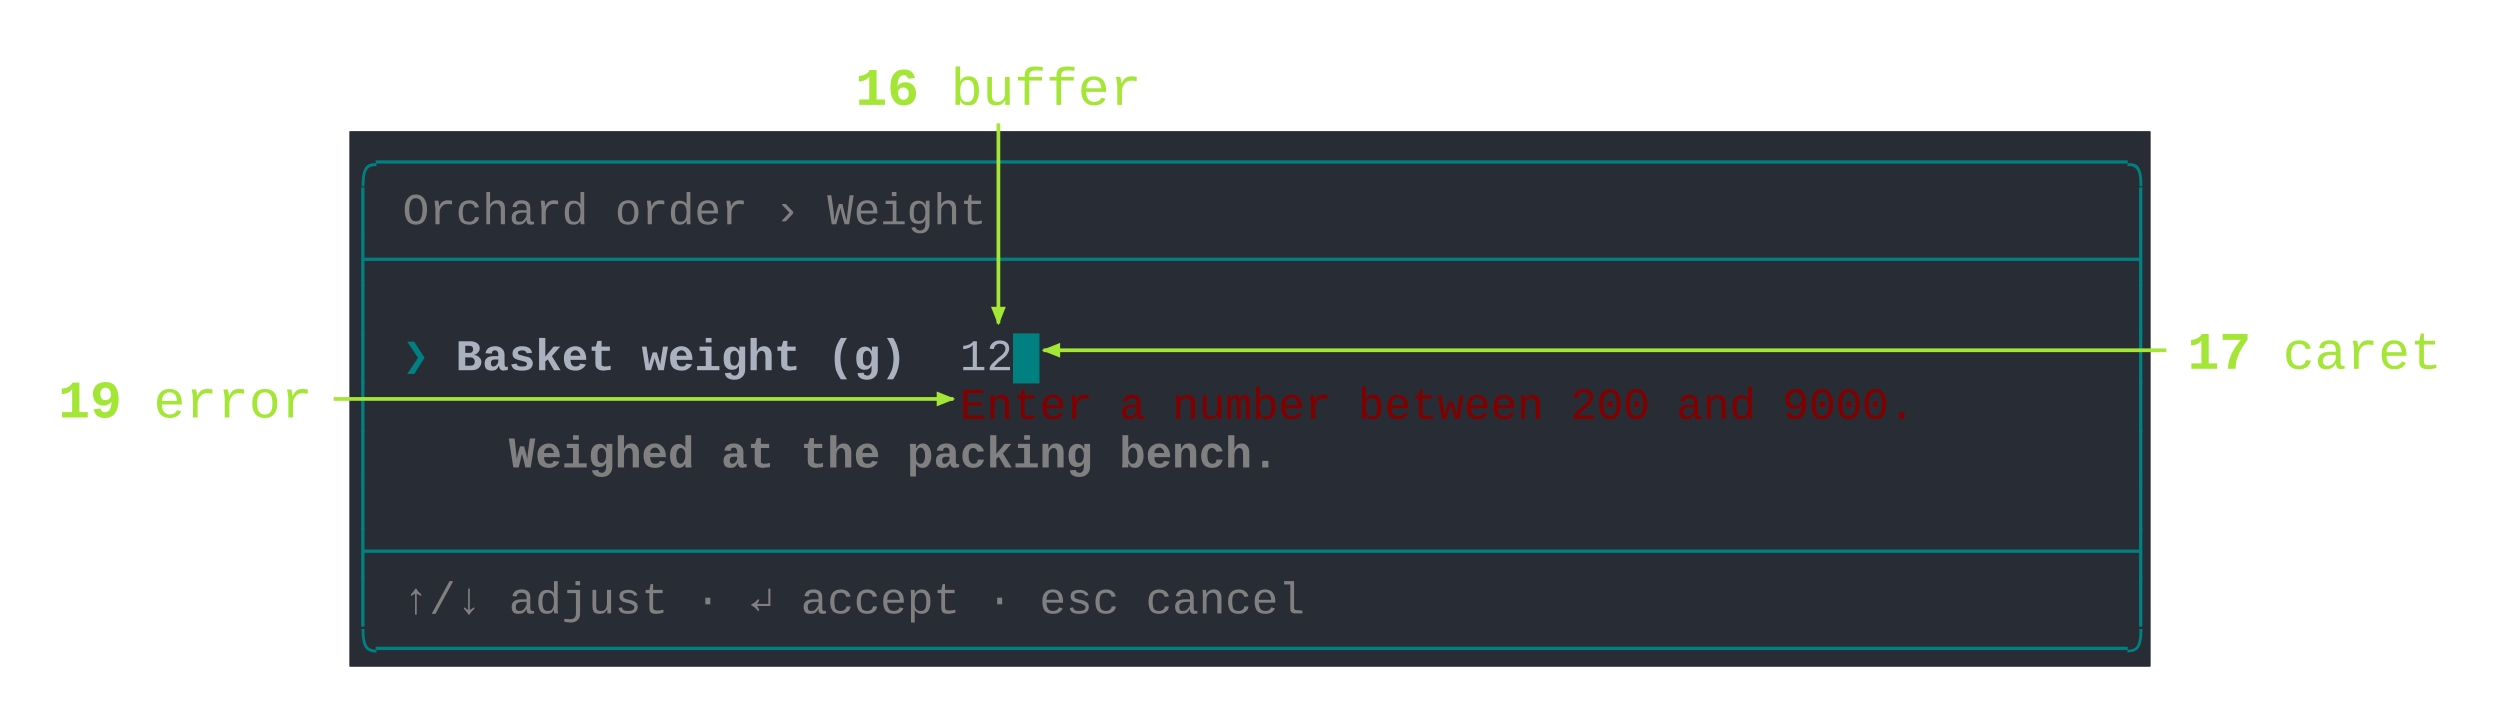
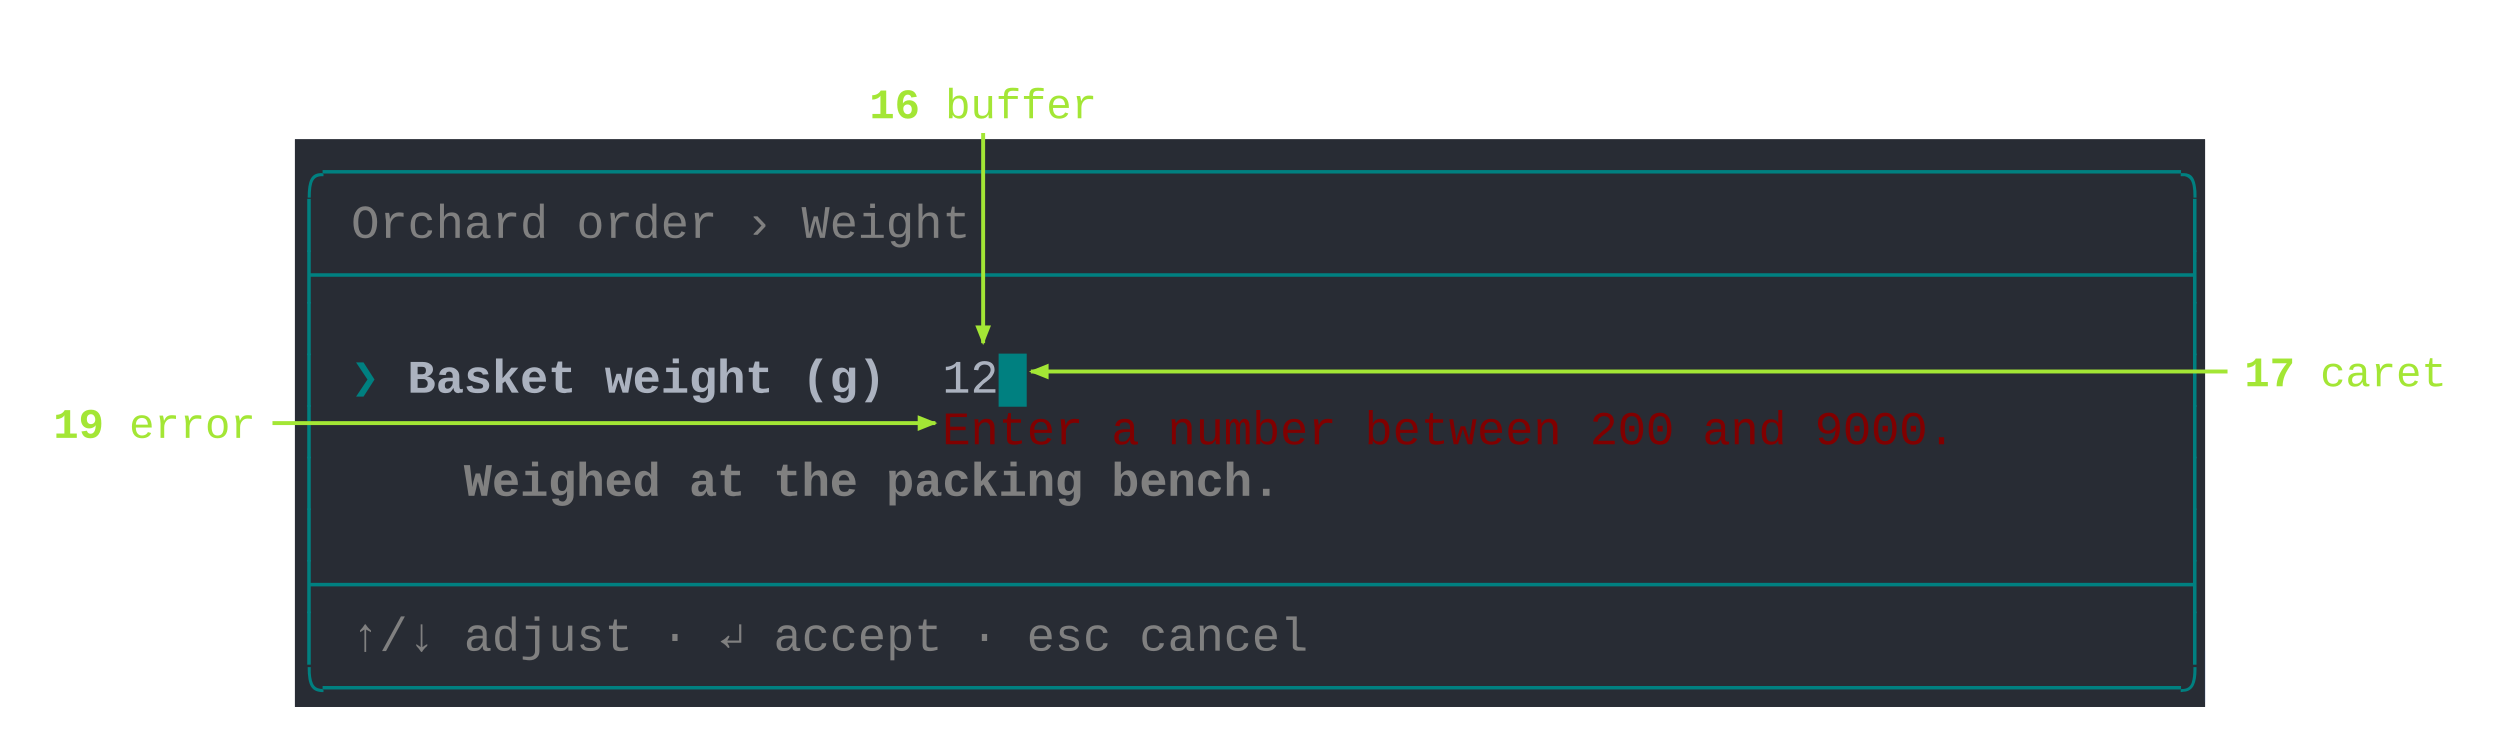
- <svg xmlns="http://www.w3.org/2000/svg" xmlns:xlink="http://www.w3.org/1999/xlink" width="944.00" height="271.67">
+ <svg xmlns="http://www.w3.org/2000/svg" xmlns:xlink="http://www.w3.org/1999/xlink" width="890.00" height="266.67">
  <defs>
    <marker id="anatomy-arrow" viewBox="0 0 10 10" refX="9" refY="5" markerWidth="5" markerHeight="5" orient="auto-start-reverse">
      <path d="M 0 1 L 10 5 L 0 9 z" fill="rgb(163,230,53)" />
    </marker>
  </defs>
-   <g transform="translate(132.00,49.60)">
+   <g transform="translate(105.00,49.60)">
    <svg width="680" height="202.07">
      <rect width="680" height="202.07" rx="0" ry="0" class="a" />
      <svg height="202.07" viewBox="0 0 68 20.207" width="680">
        <style>.a{fill:rgb(40,44,52)}.b{font-family:Consolas,"Courier New",Courier,"Liberation Mono",monospace}.c{fill:rgb(0,128,128);white-space:pre}.d{fill:transparent}.e{fill:rgb(82,139,255)}.f{fill:rgb(128,128,128);white-space:pre}.g{fill:rgb(0,128,128);font-weight:bold;white-space:pre}.h{fill:rgb(171,178,191);font-weight:bold;white-space:pre}.i{fill:rgb(171,178,191);white-space:pre}.j{fill:rgb(128,0,0);white-space:pre}.k{fill:rgb(128,128,128);font-weight:bold;white-space:pre}</style>
        <g font-family="Consolas, &quot;Courier New&quot;, Courier, &quot;Liberation Mono&quot;, monospace" font-size="1.67" class="b">
          <defs>
            <symbol id="1">
              <text x="0" y="1.67" class="c" textLength="68.136" lengthAdjust="spacingAndGlyphs">├──────────────────────────────────────────────────────────────────┤</text>
            </symbol>
            <symbol id="2">
              <text x="0" y="1.67" class="c" textLength="1.002" lengthAdjust="spacingAndGlyphs">│</text>
              <text x="67.134" y="1.67" class="c" textLength="1.002" lengthAdjust="spacingAndGlyphs">│</text>
            </symbol>
            <symbol id="a">
              <rect height="11" width="68" x="0" y="0" class="d" />
            </symbol>
            <symbol id="b">
              <rect height="1.837" width="1.102" class="e" />
            </symbol>
          </defs>
          <rect height="20.207" width="68" class="a" />
          <svg x="0" y="0" width="68">
            <svg x="0">
              <use xlink:href="#a" />
              <use xlink:href="#b" x="67.996" y="18.195" />
              <text x="0" y="1.67" class="c" textLength="68.136" lengthAdjust="spacingAndGlyphs">╭──────────────────────────────────────────────────────────────────╮</text>
              <text x="0" y="3.507" class="c" textLength="1.002" lengthAdjust="spacingAndGlyphs">│</text>
              <text x="2.004" y="3.507" class="f" textLength="7.014" lengthAdjust="spacingAndGlyphs">Orchard</text>
              <text x="10.02" y="3.507" class="f" textLength="5.01" lengthAdjust="spacingAndGlyphs">order</text>
              <text x="16.032" y="3.507" class="f" textLength="1.002" lengthAdjust="spacingAndGlyphs">›</text>
              <text x="18.036" y="3.507" class="f" textLength="6.012" lengthAdjust="spacingAndGlyphs">Weight</text>
              <text x="67.134" y="3.507" class="c" textLength="1.002" lengthAdjust="spacingAndGlyphs">│</text>
              <use xlink:href="#1" y="3.674" />
              <use xlink:href="#2" y="5.511" />
              <text x="0" y="9.018" class="c" textLength="1.002" lengthAdjust="spacingAndGlyphs">│</text>
              <text x="2.004" y="9.018" class="g" textLength="1.002" lengthAdjust="spacingAndGlyphs">❯</text>
              <text x="4.008" y="9.018" class="h" textLength="6.012" lengthAdjust="spacingAndGlyphs">Basket</text>
              <text x="11.022" y="9.018" class="h" textLength="6.012" lengthAdjust="spacingAndGlyphs">weight</text>
              <text x="18.036" y="9.018" class="h" textLength="3.006" lengthAdjust="spacingAndGlyphs">(g)</text>
              <text x="23.046" y="9.018" class="i" textLength="2.004" lengthAdjust="spacingAndGlyphs">12</text>
              <text x="25.05" y="9.018" class="g" textLength="1.002" lengthAdjust="spacingAndGlyphs">█</text>
              <text x="67.134" y="9.018" class="c" textLength="1.002" lengthAdjust="spacingAndGlyphs">│</text>
              <text x="0" y="10.855" class="c" textLength="1.002" lengthAdjust="spacingAndGlyphs">│</text>
              <text x="23.046" y="10.855" class="j" textLength="5.01" lengthAdjust="spacingAndGlyphs">Enter</text>
              <text x="29.058" y="10.855" class="j" textLength="1.002" lengthAdjust="spacingAndGlyphs">a</text>
              <text x="31.062" y="10.855" class="j" textLength="6.012" lengthAdjust="spacingAndGlyphs">number</text>
              <text x="38.076" y="10.855" class="j" textLength="7.014" lengthAdjust="spacingAndGlyphs">between</text>
              <text x="46.092" y="10.855" class="j" textLength="3.006" lengthAdjust="spacingAndGlyphs">200</text>
              <text x="50.1" y="10.855" class="j" textLength="3.006" lengthAdjust="spacingAndGlyphs">and</text>
              <text x="54.108" y="10.855" class="j" textLength="5.01" lengthAdjust="spacingAndGlyphs">9000.</text>
              <text x="67.134" y="10.855" class="c" textLength="1.002" lengthAdjust="spacingAndGlyphs">│</text>
              <text x="0" y="12.692" class="c" textLength="1.002" lengthAdjust="spacingAndGlyphs">│</text>
              <text x="6.012" y="12.692" class="k" textLength="7.014" lengthAdjust="spacingAndGlyphs">Weighed</text>
              <text x="14.028" y="12.692" class="k" textLength="2.004" lengthAdjust="spacingAndGlyphs">at</text>
              <text x="17.034" y="12.692" class="k" textLength="3.006" lengthAdjust="spacingAndGlyphs">the</text>
              <text x="21.042" y="12.692" class="k" textLength="7.014" lengthAdjust="spacingAndGlyphs">packing</text>
              <text x="29.058" y="12.692" class="k" textLength="6.012" lengthAdjust="spacingAndGlyphs">bench.</text>
              <text x="67.134" y="12.692" class="c" textLength="1.002" lengthAdjust="spacingAndGlyphs">│</text>
              <use xlink:href="#2" y="12.859" />
              <use xlink:href="#1" y="14.696" />
              <text x="0" y="18.203" class="c" textLength="1.002" lengthAdjust="spacingAndGlyphs">│</text>
              <text x="2.004" y="18.203" class="f" textLength="3.006" lengthAdjust="spacingAndGlyphs">↑/↓</text>
              <text x="6.012" y="18.203" class="f" textLength="6.012" lengthAdjust="spacingAndGlyphs">adjust</text>
              <text x="13.026" y="18.203" class="f" textLength="1.002" lengthAdjust="spacingAndGlyphs">·</text>
              <text x="15.03" y="18.203" class="f" textLength="1.002" lengthAdjust="spacingAndGlyphs">↵</text>
              <text x="17.034" y="18.203" class="f" textLength="6.012" lengthAdjust="spacingAndGlyphs">accept</text>
              <text x="24.048" y="18.203" class="f" textLength="1.002" lengthAdjust="spacingAndGlyphs">·</text>
              <text x="26.052" y="18.203" class="f" textLength="3.006" lengthAdjust="spacingAndGlyphs">esc</text>
              <text x="30.06" y="18.203" class="f" textLength="6.012" lengthAdjust="spacingAndGlyphs">cancel</text>
              <text x="67.134" y="18.203" class="c" textLength="1.002" lengthAdjust="spacingAndGlyphs">│</text>
              <text x="0" y="20.04" class="c" textLength="68.136" lengthAdjust="spacingAndGlyphs">╰──────────────────────────────────────────────────────────────────╯</text>
            </svg>
          </svg>
        </g>
      </svg>
    </svg>
  </g>
  <g>
-     <path d="M 377.00 46.60 L 377.00 122.16" fill="none" stroke="rgb(163,230,53)" stroke-width="1.4" marker-end="url(#anatomy-arrow)" />
-     <text x="377.00" y="39.60" text-anchor="middle" fill="rgb(163,230,53)" font-family="Consolas, &quot;Courier New&quot;, Courier, monospace" font-size="20.0">
+     <path d="M 350.00 47.35 L 350.00 122.16" fill="none" stroke="rgb(163,230,53)" stroke-width="1.4" marker-end="url(#anatomy-arrow)" />
+     <text x="350.00" y="42.10" text-anchor="middle" fill="rgb(163,230,53)" font-family="Consolas, &quot;Courier New&quot;, Courier, monospace" font-size="15.0">
      <tspan font-weight="bold">16</tspan>  buffer</text>
-     <path d="M 818.00 132.26 L 818.00 132.26 L 394.00 132.26" fill="none" stroke="rgb(163,230,53)" stroke-width="1.4" stroke-linejoin="round" marker-end="url(#anatomy-arrow)" />
-     <text x="826.00" y="139.26" text-anchor="start" fill="rgb(163,230,53)" font-family="Consolas, &quot;Courier New&quot;, Courier, monospace" font-size="20.0">
+     <path d="M 793.00 132.26 L 791.00 132.26 L 367.00 132.26" fill="none" stroke="rgb(163,230,53)" stroke-width="1.4" stroke-linejoin="round" marker-end="url(#anatomy-arrow)" />
+     <text x="799.00" y="137.51" text-anchor="start" fill="rgb(163,230,53)" font-family="Consolas, &quot;Courier New&quot;, Courier, monospace" font-size="15.0">
      <tspan font-weight="bold">17</tspan>  caret</text>
-     <path d="M 126.00 150.63 L 126.00 150.63 L 360.00 150.63" fill="none" stroke="rgb(163,230,53)" stroke-width="1.4" stroke-linejoin="round" marker-end="url(#anatomy-arrow)" />
-     <text x="118.00" y="157.63" text-anchor="end" fill="rgb(163,230,53)" font-family="Consolas, &quot;Courier New&quot;, Courier, monospace" font-size="20.0">
+     <path d="M 97.00 150.63 L 99.00 150.63 L 333.00 150.63" fill="none" stroke="rgb(163,230,53)" stroke-width="1.4" stroke-linejoin="round" marker-end="url(#anatomy-arrow)" />
+     <text x="91.00" y="155.88" text-anchor="end" fill="rgb(163,230,53)" font-family="Consolas, &quot;Courier New&quot;, Courier, monospace" font-size="15.0">
      <tspan font-weight="bold">19</tspan>  error</text>
  </g>
</svg>
